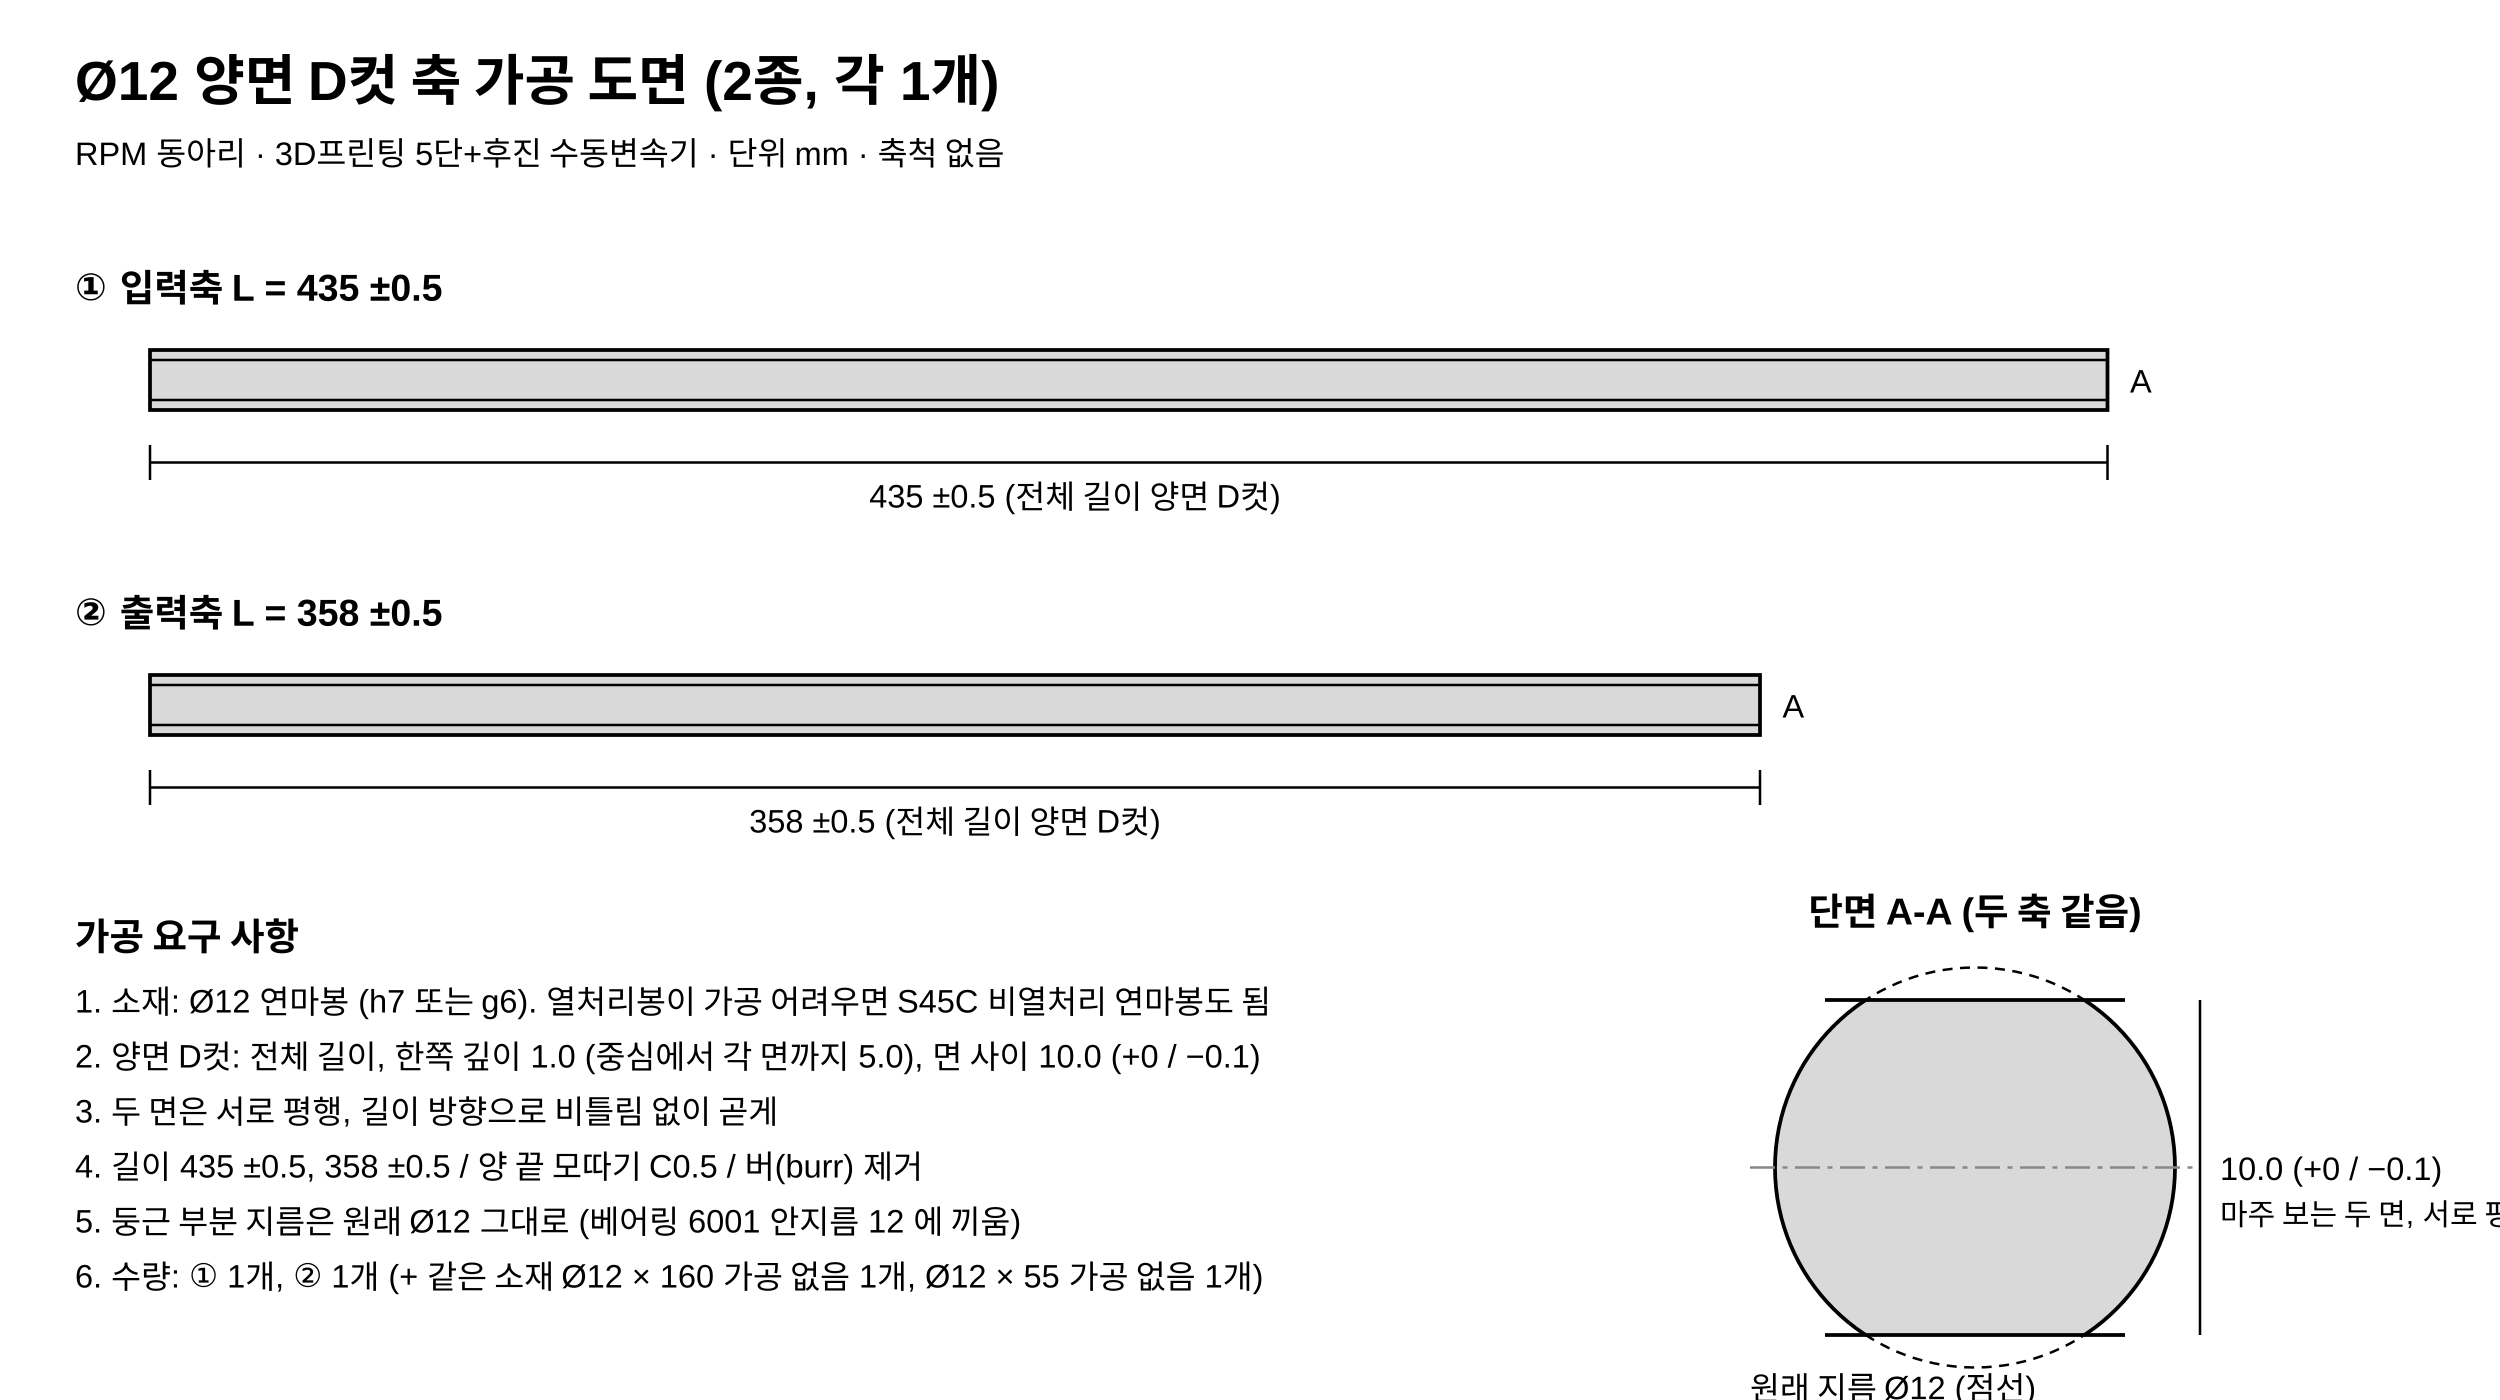
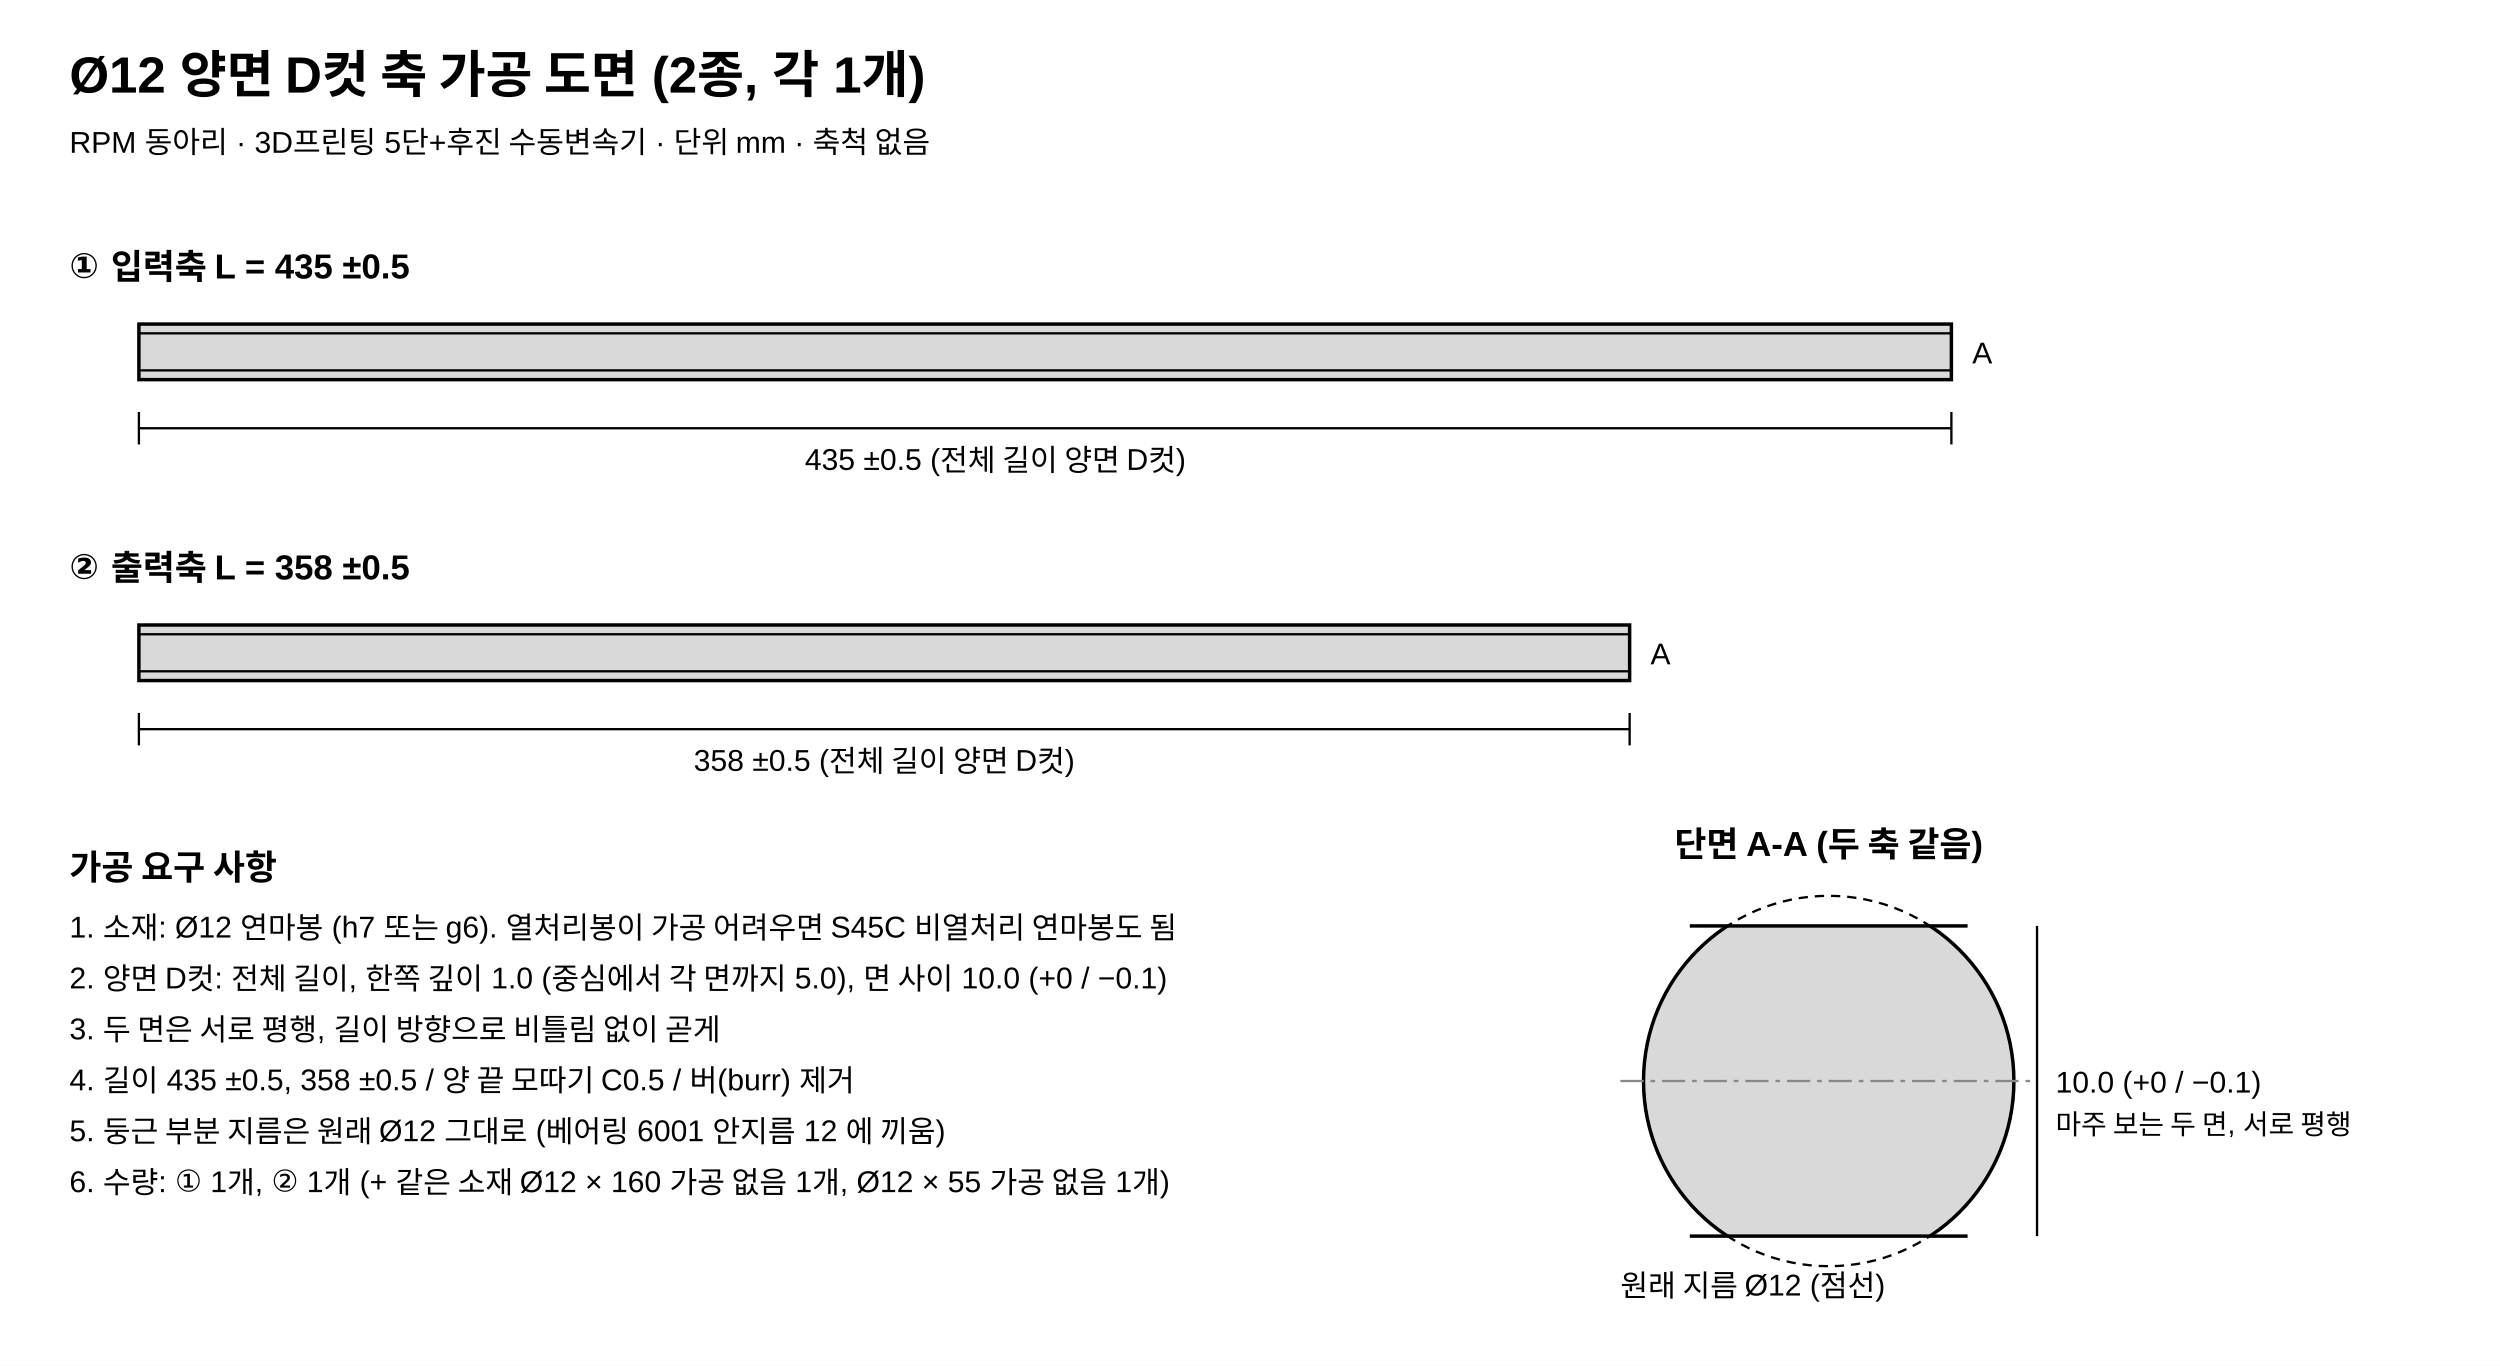
- <svg xmlns="http://www.w3.org/2000/svg" width="1000" height="560" viewBox="0 0 1000 560" font-family="Malgun Gothic, Arial, sans-serif">
-   <rect width="1000" height="560" fill="#ffffff" />
+ <svg xmlns="http://www.w3.org/2000/svg" width="1080" height="590" viewBox="0 0 1080 590" font-family="Malgun Gothic, Arial, sans-serif">
+   <rect width="1080" height="590" fill="#ffffff" />
  <text x="30" y="40" font-size="22" font-weight="bold">Ø12 양면 D컷 축 가공 도면 (2종, 각 1개)</text>
  <text x="30" y="66" font-size="13">RPM 동아리 · 3D프린팅 5단+후진 수동변속기 · 단위 mm · 축척 없음</text>
  <text x="30" y="120" font-size="15" font-weight="bold">① 입력축  L = 435 ±0.5</text>
  <rect x="60" y="140" width="783" height="24" fill="#d9d9d9" stroke="#000" stroke-width="1.5" />
  <line x1="60" y1="144" x2="843" y2="144" stroke="#000" stroke-width="1" />
  <line x1="60" y1="160" x2="843" y2="160" stroke="#000" stroke-width="1" />
  <line x1="60" y1="185" x2="843" y2="185" stroke="#000" />
  <line x1="60" y1="178" x2="60" y2="192" stroke="#000" />
  <line x1="843" y1="178" x2="843" y2="192" stroke="#000" />
  <text x="430" y="203" font-size="13" text-anchor="middle">435 ±0.5 (전체 길이 양면 D컷)</text>
  <text x="852" y="157" font-size="13">A</text>
  <text x="30" y="250" font-size="15" font-weight="bold">② 출력축  L = 358 ±0.5</text>
  <rect x="60" y="270" width="644" height="24" fill="#d9d9d9" stroke="#000" stroke-width="1.5" />
  <line x1="60" y1="274" x2="704" y2="274" stroke="#000" stroke-width="1" />
  <line x1="60" y1="290" x2="704" y2="290" stroke="#000" stroke-width="1" />
  <line x1="60" y1="315" x2="704" y2="315" stroke="#000" />
  <line x1="60" y1="308" x2="60" y2="322" stroke="#000" />
  <line x1="704" y1="308" x2="704" y2="322" stroke="#000" />
  <text x="382" y="333" font-size="13" text-anchor="middle">358 ±0.5 (전체 길이 양면 D컷)</text>
  <text x="713" y="287" font-size="13">A</text>
  <text x="790" y="370" font-size="15" font-weight="bold" text-anchor="middle">단면 A-A (두 축 같음)</text>
  <clipPath id="flats">
    <rect x="690" y="433" width="200" height="134" />
  </clipPath>
  <g transform="translate(0,-33)">
    <circle cx="790" cy="500" r="80" fill="#d9d9d9" stroke="#000" stroke-width="1.5" clip-path="url(#flats)" />
    <line x1="730" y1="433" x2="850" y2="433" stroke="#000" stroke-width="1.5" />
    <line x1="730" y1="567" x2="850" y2="567" stroke="#000" stroke-width="1.5" />
  </g>
  <circle cx="790" cy="467" r="80" fill="none" stroke="#000" stroke-dasharray="4 3" />
  <line x1="700" y1="467" x2="880" y2="467" stroke="#888" stroke-dasharray="10 3 2 3" />
  <line x1="880" y1="400" x2="880" y2="534" stroke="#000" />
  <text x="888" y="472" font-size="13">10.0 (+0 / −0.1)</text>
  <text x="888" y="490" font-size="12">마주 보는 두 면, 서로 평행</text>
  <text x="700" y="560" font-size="13">원래 지름 Ø12 (점선)</text>
  <text x="30" y="380" font-size="15" font-weight="bold">가공 요구 사항</text>
  <text x="30" y="405" font-size="13">1. 소재: Ø12 연마봉 (h7 또는 g6). 열처리봉이 가공 어려우면 S45C 비열처리 연마봉도 됨</text>
  <text x="30" y="427" font-size="13">2. 양면 D컷: 전체 길이, 한쪽 깊이 1.0 (중심에서 각 면까지 5.0), 면 사이 10.0 (+0 / −0.1)</text>
  <text x="30" y="449" font-size="13">3. 두 면은 서로 평행, 길이 방향으로 비틀림 없이 곧게</text>
  <text x="30" y="471" font-size="13">4. 길이 435 ±0.5, 358 ±0.5 / 양 끝 모따기 C0.5 / 버(burr) 제거</text>
  <text x="30" y="493" font-size="13">5. 둥근 부분 지름은 원래 Ø12 그대로 (베어링 6001 안지름 12 에 끼움)</text>
  <text x="30" y="515" font-size="13">6. 수량: ① 1개, ② 1개 (+ 같은 소재 Ø12 × 160 가공 없음 1개, Ø12 × 55 가공 없음 1개)</text>
</svg>
